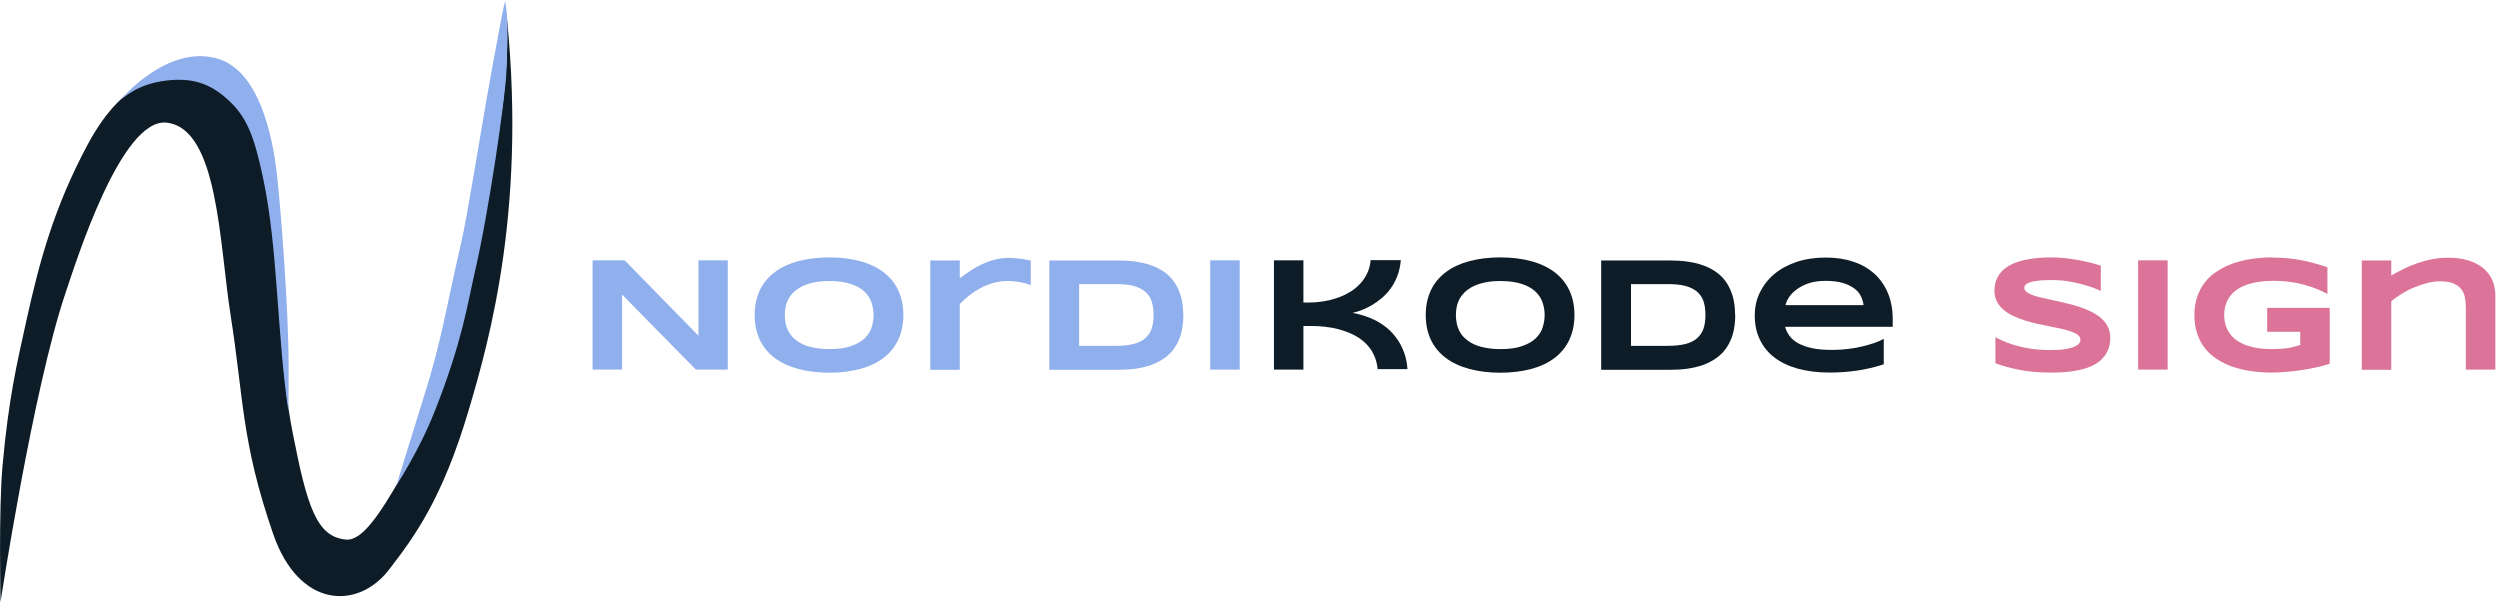
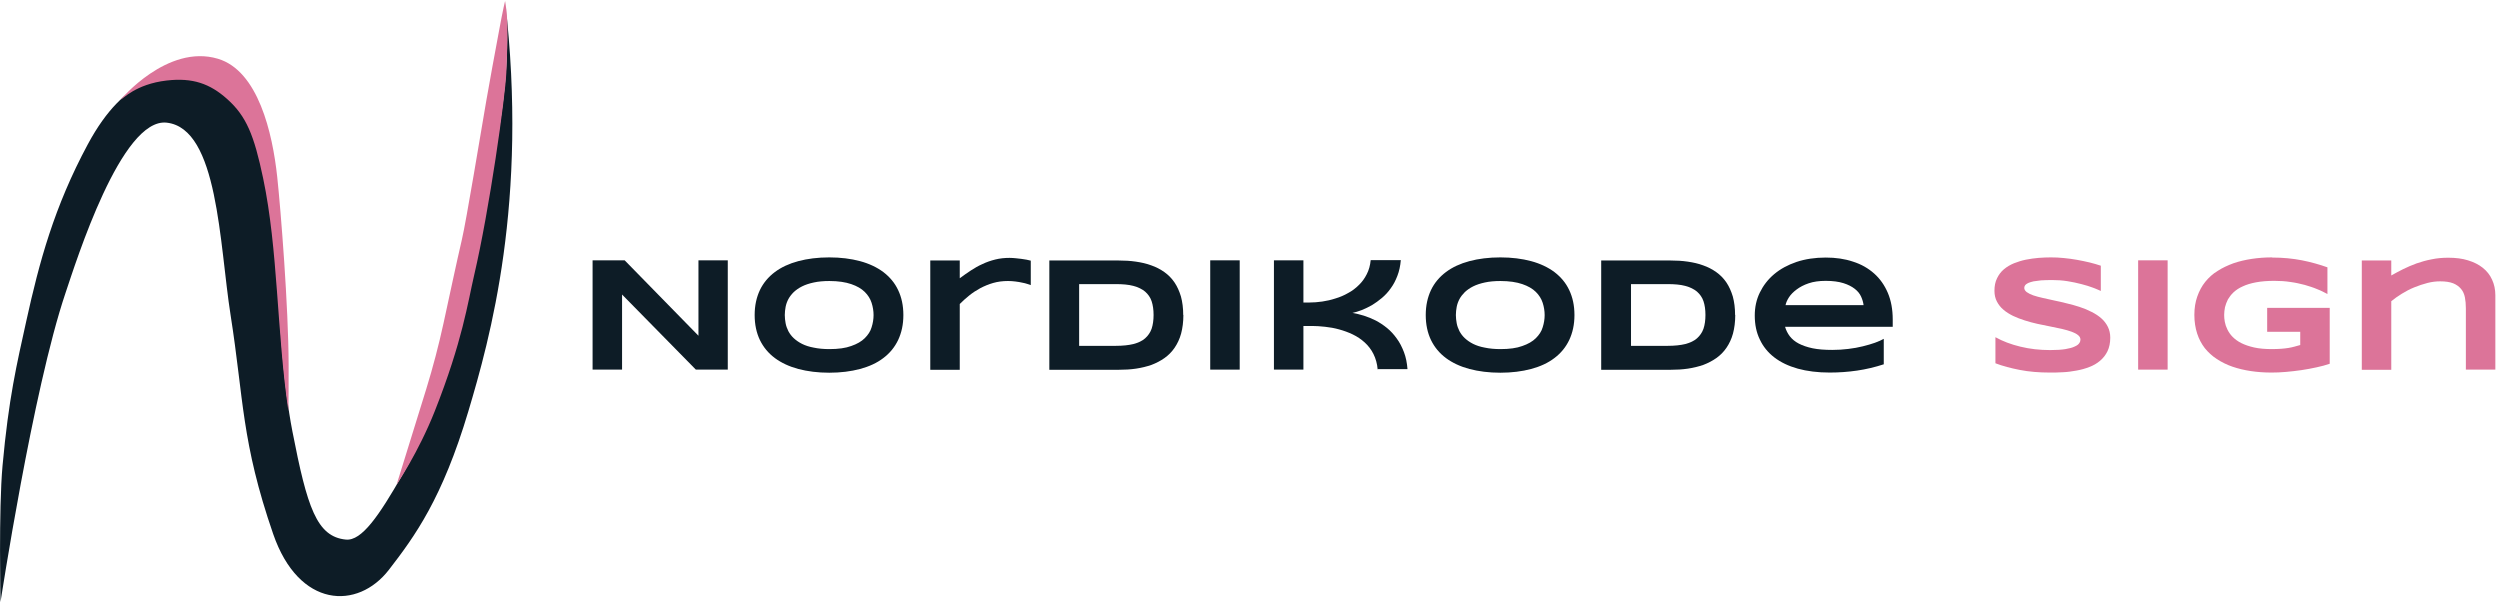
<svg xmlns="http://www.w3.org/2000/svg" viewBox="0 0 426 103" version="1.1" style="fill-rule:evenodd;clip-rule:evenodd;stroke-linejoin:round;stroke-miterlimit:2;">
  <g>
    <g transform="matrix(0.555096,0,0,0.555096,-148.5687,-955.3309)">
      <g>
        <g transform="matrix(50,0,0,50,444.3036,1834.483)">
-           <path d="M0.739,-0l-0.453,-0.461l0,0.461l-0.181,-0l0,-0.671l0.197,0l0.453,0.463l0,-0.463l0.18,0l0,0.671l-0.196,-0Z" style="fill:#90afed;fill-rule:nonzero;" />
+           <path d="M0.739,-0l-0.453,-0.461l0,0.461l-0.181,-0l0,-0.671l0.197,0l0.453,0.463l0,-0.463l0.18,0l0,0.671l-0.196,-0Z" style="fill:#0d1c26;fill-rule:nonzero;" />
        </g>
        <g transform="matrix(50,0,0,50,496.3056,1834.483)">
-           <path d="M0.973,-0.335c0,0.058 -0.011,0.108 -0.032,0.153c-0.021,0.044 -0.051,0.081 -0.091,0.111c-0.039,0.03 -0.087,0.052 -0.143,0.067c-0.056,0.015 -0.119,0.023 -0.189,0.023c-0.07,0 -0.133,-0.008 -0.19,-0.023c-0.056,-0.015 -0.105,-0.038 -0.144,-0.067c-0.04,-0.03 -0.07,-0.066 -0.092,-0.111c-0.021,-0.044 -0.032,-0.095 -0.032,-0.153c0,-0.058 0.011,-0.108 0.032,-0.153c0.021,-0.044 0.052,-0.081 0.092,-0.111c0.04,-0.03 0.088,-0.052 0.144,-0.067c0.056,-0.015 0.12,-0.023 0.19,-0.023c0.07,0 0.133,0.008 0.189,0.023c0.056,0.015 0.104,0.038 0.143,0.067c0.039,0.03 0.07,0.066 0.091,0.111c0.021,0.044 0.032,0.095 0.032,0.153Zm-0.183,0c0,-0.025 -0.004,-0.05 -0.012,-0.075c-0.008,-0.025 -0.022,-0.047 -0.042,-0.067c-0.02,-0.02 -0.048,-0.036 -0.083,-0.048c-0.035,-0.012 -0.08,-0.019 -0.134,-0.019c-0.036,0 -0.069,0.003 -0.096,0.009c-0.028,0.006 -0.052,0.014 -0.072,0.024c-0.02,0.01 -0.037,0.022 -0.051,0.035c-0.014,0.014 -0.025,0.028 -0.033,0.043c-0.008,0.015 -0.014,0.032 -0.017,0.048c-0.003,0.017 -0.005,0.033 -0.005,0.05c0,0.017 0.002,0.033 0.005,0.05c0.003,0.017 0.009,0.033 0.017,0.049c0.008,0.015 0.019,0.03 0.033,0.043c0.014,0.013 0.031,0.025 0.051,0.035c0.02,0.01 0.044,0.018 0.072,0.023c0.028,0.006 0.06,0.009 0.096,0.009c0.054,0 0.099,-0.006 0.134,-0.019c0.035,-0.012 0.063,-0.028 0.083,-0.048c0.02,-0.02 0.035,-0.042 0.042,-0.067c0.008,-0.025 0.012,-0.05 0.012,-0.075Z" style="fill:#90afed;fill-rule:nonzero;" />
+           <path d="M0.973,-0.335c0,0.058 -0.011,0.108 -0.032,0.153c-0.021,0.044 -0.051,0.081 -0.091,0.111c-0.039,0.03 -0.087,0.052 -0.143,0.067c-0.056,0.015 -0.119,0.023 -0.189,0.023c-0.07,0 -0.133,-0.008 -0.19,-0.023c-0.056,-0.015 -0.105,-0.038 -0.144,-0.067c-0.04,-0.03 -0.07,-0.066 -0.092,-0.111c-0.021,-0.044 -0.032,-0.095 -0.032,-0.153c0,-0.058 0.011,-0.108 0.032,-0.153c0.021,-0.044 0.052,-0.081 0.092,-0.111c0.04,-0.03 0.088,-0.052 0.144,-0.067c0.056,-0.015 0.12,-0.023 0.19,-0.023c0.07,0 0.133,0.008 0.189,0.023c0.056,0.015 0.104,0.038 0.143,0.067c0.039,0.03 0.07,0.066 0.091,0.111c0.021,0.044 0.032,0.095 0.032,0.153Zm-0.183,0c0,-0.025 -0.004,-0.05 -0.012,-0.075c-0.008,-0.025 -0.022,-0.047 -0.042,-0.067c-0.02,-0.02 -0.048,-0.036 -0.083,-0.048c-0.035,-0.012 -0.08,-0.019 -0.134,-0.019c-0.036,0 -0.069,0.003 -0.096,0.009c-0.028,0.006 -0.052,0.014 -0.072,0.024c-0.02,0.01 -0.037,0.022 -0.051,0.035c-0.014,0.014 -0.025,0.028 -0.033,0.043c-0.008,0.015 -0.014,0.032 -0.017,0.048c-0.003,0.017 -0.005,0.033 -0.005,0.05c0,0.017 0.002,0.033 0.005,0.05c0.003,0.017 0.009,0.033 0.017,0.049c0.008,0.015 0.019,0.03 0.033,0.043c0.014,0.013 0.031,0.025 0.051,0.035c0.02,0.01 0.044,0.018 0.072,0.023c0.028,0.006 0.06,0.009 0.096,0.009c0.054,0 0.099,-0.006 0.134,-0.019c0.035,-0.012 0.063,-0.028 0.083,-0.048c0.02,-0.02 0.035,-0.042 0.042,-0.067c0.008,-0.025 0.012,-0.05 0.012,-0.075Z" style="fill:#0d1c26;fill-rule:nonzero;" />
        </g>
        <g transform="matrix(50,0,0,50,547.9657,1834.483)">
-           <path d="M0.722,-0.519c-0.005,-0.002 -0.012,-0.004 -0.021,-0.007c-0.009,-0.003 -0.02,-0.006 -0.032,-0.008c-0.012,-0.003 -0.026,-0.005 -0.041,-0.007c-0.015,-0.002 -0.03,-0.003 -0.046,-0.003c-0.033,0 -0.063,0.004 -0.091,0.012c-0.028,0.008 -0.054,0.019 -0.079,0.032c-0.024,0.013 -0.047,0.028 -0.068,0.045c-0.021,0.017 -0.04,0.034 -0.058,0.052l0,0.404l-0.181,-0l0,-0.671l0.181,0l0,0.109c0.022,-0.016 0.044,-0.032 0.067,-0.047c0.023,-0.015 0.047,-0.029 0.072,-0.04c0.025,-0.012 0.051,-0.021 0.079,-0.028c0.028,-0.007 0.057,-0.01 0.088,-0.01c0.012,0 0.024,0.001 0.036,0.002c0.012,0.001 0.024,0.003 0.036,0.004c0.012,0.002 0.022,0.003 0.032,0.005c0.01,0.002 0.019,0.004 0.026,0.006l0,0.152Z" style="fill:#90afed;fill-rule:nonzero;" />
+           <path d="M0.722,-0.519c-0.005,-0.002 -0.012,-0.004 -0.021,-0.007c-0.009,-0.003 -0.02,-0.006 -0.032,-0.008c-0.012,-0.003 -0.026,-0.005 -0.041,-0.007c-0.015,-0.002 -0.03,-0.003 -0.046,-0.003c-0.033,0 -0.063,0.004 -0.091,0.012c-0.028,0.008 -0.054,0.019 -0.079,0.032c-0.024,0.013 -0.047,0.028 -0.068,0.045c-0.021,0.017 -0.04,0.034 -0.058,0.052l0,0.404l-0.181,-0l0,-0.671l0.181,0l0,0.109c0.022,-0.016 0.044,-0.032 0.067,-0.047c0.023,-0.015 0.047,-0.029 0.072,-0.04c0.025,-0.012 0.051,-0.021 0.079,-0.028c0.028,-0.007 0.057,-0.01 0.088,-0.01c0.012,0 0.024,0.001 0.036,0.002c0.012,0.001 0.024,0.003 0.036,0.004c0.012,0.002 0.022,0.003 0.032,0.005c0.01,0.002 0.019,0.004 0.026,0.006l0,0.152Z" style="fill:#0d1c26;fill-rule:nonzero;" />
        </g>
        <g transform="matrix(50,0,0,50,584.5624,1834.483)">
-           <path d="M0.927,-0.336c0,0.043 -0.005,0.081 -0.014,0.115c-0.009,0.033 -0.023,0.062 -0.04,0.087c-0.017,0.025 -0.038,0.046 -0.062,0.063c-0.024,0.017 -0.051,0.031 -0.08,0.042c-0.029,0.01 -0.061,0.018 -0.095,0.023c-0.034,0.005 -0.069,0.007 -0.106,0.007l-0.426,-0l0,-0.671l0.425,0c0.037,0 0.072,0.002 0.106,0.007c0.034,0.005 0.066,0.012 0.095,0.023c0.029,0.01 0.056,0.024 0.08,0.041c0.024,0.017 0.045,0.038 0.062,0.063c0.017,0.025 0.03,0.054 0.04,0.087c0.009,0.033 0.014,0.071 0.014,0.114Zm-0.183,0c0,-0.032 -0.004,-0.06 -0.012,-0.084c-0.008,-0.024 -0.022,-0.043 -0.04,-0.059c-0.018,-0.015 -0.042,-0.027 -0.072,-0.035c-0.03,-0.008 -0.066,-0.011 -0.108,-0.011l-0.225,0l0,0.379l0.225,0c0.043,0 0.079,-0.004 0.108,-0.011c0.03,-0.008 0.054,-0.019 0.072,-0.035c0.018,-0.016 0.032,-0.036 0.04,-0.059c0.008,-0.024 0.012,-0.052 0.012,-0.084Z" style="fill:#90afed;fill-rule:nonzero;" />
+           <path d="M0.927,-0.336c0,0.043 -0.005,0.081 -0.014,0.115c-0.009,0.033 -0.023,0.062 -0.04,0.087c-0.017,0.025 -0.038,0.046 -0.062,0.063c-0.024,0.017 -0.051,0.031 -0.08,0.042c-0.029,0.01 -0.061,0.018 -0.095,0.023c-0.034,0.005 -0.069,0.007 -0.106,0.007l-0.426,-0l0,-0.671l0.425,0c0.037,0 0.072,0.002 0.106,0.007c0.034,0.005 0.066,0.012 0.095,0.023c0.029,0.01 0.056,0.024 0.08,0.041c0.024,0.017 0.045,0.038 0.062,0.063c0.017,0.025 0.03,0.054 0.04,0.087c0.009,0.033 0.014,0.071 0.014,0.114Zm-0.183,0c0,-0.032 -0.004,-0.06 -0.012,-0.084c-0.008,-0.024 -0.022,-0.043 -0.04,-0.059c-0.018,-0.015 -0.042,-0.027 -0.072,-0.035c-0.03,-0.008 -0.066,-0.011 -0.108,-0.011l-0.225,0l0,0.379l0.225,0c0.043,0 0.079,-0.004 0.108,-0.011c0.03,-0.008 0.054,-0.019 0.072,-0.035c0.018,-0.016 0.032,-0.036 0.04,-0.059c0.008,-0.024 0.012,-0.052 0.012,-0.084Z" style="fill:#0d1c26;fill-rule:nonzero;" />
        </g>
        <g transform="matrix(50,0,0,50,633.9032,1834.483)">
-           <rect x="0.105" y="-0.671" width="0.181" height="0.671" style="fill:#90afed;fill-rule:nonzero;" />
+           <rect x="0.105" y="-0.671" width="0.181" height="0.671" style="fill:#0d1c26;fill-rule:nonzero;" />
        </g>
-       </g>
-       <g>
        <g transform="matrix(50,0,0,50,653.4589,1834.483)">
          <path d="M0.742,-0c-0.003,-0.036 -0.012,-0.068 -0.026,-0.096c-0.014,-0.028 -0.032,-0.051 -0.054,-0.071c-0.022,-0.02 -0.046,-0.036 -0.073,-0.049c-0.027,-0.013 -0.055,-0.023 -0.084,-0.031c-0.029,-0.008 -0.057,-0.013 -0.086,-0.016c-0.028,-0.003 -0.055,-0.005 -0.079,-0.005l-0.054,0l0,0.268l-0.181,-0l0,-0.671l0.181,0l0,0.259l0.037,0c0.025,0 0.051,-0.002 0.079,-0.006c0.027,-0.004 0.054,-0.01 0.081,-0.019c0.027,-0.008 0.053,-0.019 0.077,-0.033c0.025,-0.013 0.047,-0.03 0.066,-0.049c0.02,-0.019 0.036,-0.041 0.049,-0.067c0.013,-0.025 0.021,-0.054 0.024,-0.086l0.185,0c-0.003,0.035 -0.01,0.068 -0.021,0.096c-0.011,0.029 -0.024,0.054 -0.041,0.077c-0.016,0.023 -0.034,0.042 -0.054,0.059c-0.02,0.017 -0.04,0.031 -0.061,0.044c-0.021,0.012 -0.042,0.022 -0.062,0.03c-0.021,0.008 -0.04,0.014 -0.058,0.018c0.023,0.004 0.046,0.009 0.071,0.017c0.025,0.008 0.049,0.018 0.073,0.03c0.024,0.013 0.047,0.028 0.069,0.046c0.022,0.018 0.042,0.04 0.059,0.064c0.018,0.024 0.032,0.052 0.044,0.083c0.012,0.031 0.019,0.066 0.022,0.105l-0.185,-0Z" style="fill:#0d1c26;fill-rule:nonzero;" />
        </g>
        <g transform="matrix(50,0,0,50,702.3114,1834.483)">
          <path d="M0.973,-0.335c0,0.058 -0.011,0.108 -0.032,0.153c-0.021,0.044 -0.051,0.081 -0.091,0.111c-0.039,0.03 -0.087,0.052 -0.143,0.067c-0.056,0.015 -0.119,0.023 -0.189,0.023c-0.07,0 -0.133,-0.008 -0.19,-0.023c-0.056,-0.015 -0.105,-0.038 -0.144,-0.067c-0.04,-0.03 -0.07,-0.066 -0.092,-0.111c-0.021,-0.044 -0.032,-0.095 -0.032,-0.153c0,-0.058 0.011,-0.108 0.032,-0.153c0.021,-0.044 0.052,-0.081 0.092,-0.111c0.04,-0.03 0.088,-0.052 0.144,-0.067c0.056,-0.015 0.12,-0.023 0.19,-0.023c0.07,0 0.133,0.008 0.189,0.023c0.056,0.015 0.104,0.038 0.143,0.067c0.039,0.03 0.07,0.066 0.091,0.111c0.021,0.044 0.032,0.095 0.032,0.153Zm-0.183,0c0,-0.025 -0.004,-0.05 -0.012,-0.075c-0.008,-0.025 -0.022,-0.047 -0.042,-0.067c-0.02,-0.02 -0.048,-0.036 -0.083,-0.048c-0.035,-0.012 -0.08,-0.019 -0.134,-0.019c-0.036,0 -0.069,0.003 -0.096,0.009c-0.028,0.006 -0.052,0.014 -0.072,0.024c-0.02,0.01 -0.037,0.022 -0.051,0.035c-0.014,0.014 -0.025,0.028 -0.033,0.043c-0.008,0.015 -0.014,0.032 -0.017,0.048c-0.003,0.017 -0.005,0.033 -0.005,0.05c0,0.017 0.002,0.033 0.005,0.05c0.003,0.017 0.009,0.033 0.017,0.049c0.008,0.015 0.019,0.03 0.033,0.043c0.014,0.013 0.031,0.025 0.051,0.035c0.02,0.01 0.044,0.018 0.072,0.023c0.028,0.006 0.06,0.009 0.096,0.009c0.054,0 0.099,-0.006 0.134,-0.019c0.035,-0.012 0.063,-0.028 0.083,-0.048c0.02,-0.02 0.035,-0.042 0.042,-0.067c0.008,-0.025 0.012,-0.05 0.012,-0.075Z" style="fill:#0d1c26;fill-rule:nonzero;" />
        </g>
        <g transform="matrix(50,0,0,50,753.9716,1834.483)">
          <path d="M0.927,-0.336c0,0.043 -0.005,0.081 -0.014,0.115c-0.009,0.033 -0.023,0.062 -0.04,0.087c-0.017,0.025 -0.038,0.046 -0.062,0.063c-0.024,0.017 -0.051,0.031 -0.08,0.042c-0.029,0.01 -0.061,0.018 -0.095,0.023c-0.034,0.005 -0.069,0.007 -0.106,0.007l-0.426,-0l0,-0.671l0.425,0c0.037,0 0.072,0.002 0.106,0.007c0.034,0.005 0.066,0.012 0.095,0.023c0.029,0.01 0.056,0.024 0.08,0.041c0.024,0.017 0.045,0.038 0.062,0.063c0.017,0.025 0.03,0.054 0.04,0.087c0.009,0.033 0.014,0.071 0.014,0.114Zm-0.183,0c0,-0.032 -0.004,-0.06 -0.012,-0.084c-0.008,-0.024 -0.022,-0.043 -0.04,-0.059c-0.018,-0.015 -0.042,-0.027 -0.072,-0.035c-0.03,-0.008 -0.066,-0.011 -0.108,-0.011l-0.225,0l0,0.379l0.225,0c0.043,0 0.079,-0.004 0.108,-0.011c0.03,-0.008 0.054,-0.019 0.072,-0.035c0.018,-0.016 0.032,-0.036 0.04,-0.059c0.008,-0.024 0.012,-0.052 0.012,-0.084Z" style="fill:#0d1c26;fill-rule:nonzero;" />
        </g>
        <g transform="matrix(50,0,0,50,803.3124,1834.483)">
          <path d="M0.853,-0.033c-0.055,0.018 -0.11,0.031 -0.165,0.039c-0.055,0.008 -0.111,0.012 -0.168,0.012c-0.073,0 -0.138,-0.008 -0.196,-0.024c-0.057,-0.016 -0.105,-0.039 -0.144,-0.069c-0.039,-0.03 -0.069,-0.067 -0.089,-0.11c-0.021,-0.043 -0.031,-0.092 -0.031,-0.147c0,-0.051 0.01,-0.098 0.031,-0.141c0.021,-0.043 0.05,-0.081 0.088,-0.113c0.038,-0.032 0.084,-0.057 0.137,-0.075c0.054,-0.018 0.114,-0.027 0.18,-0.027c0.061,0 0.117,0.008 0.167,0.025c0.051,0.016 0.094,0.041 0.13,0.073c0.036,0.032 0.064,0.072 0.084,0.119c0.02,0.047 0.03,0.102 0.03,0.163l0,0.045l-0.661,0c0.006,0.021 0.016,0.041 0.029,0.058c0.014,0.018 0.032,0.033 0.055,0.045c0.023,0.012 0.052,0.022 0.085,0.029c0.034,0.007 0.074,0.01 0.121,0.01c0.033,0 0.066,-0.002 0.098,-0.006c0.032,-0.004 0.062,-0.009 0.089,-0.016c0.028,-0.007 0.053,-0.014 0.075,-0.022c0.022,-0.008 0.04,-0.016 0.054,-0.024l0,0.157Zm-0.125,-0.363c-0.002,-0.017 -0.007,-0.034 -0.015,-0.052c-0.008,-0.018 -0.021,-0.034 -0.039,-0.048c-0.018,-0.014 -0.041,-0.026 -0.07,-0.035c-0.029,-0.009 -0.065,-0.014 -0.108,-0.014c-0.041,0 -0.076,0.005 -0.105,0.015c-0.03,0.01 -0.054,0.023 -0.074,0.038c-0.02,0.015 -0.036,0.031 -0.047,0.048c-0.011,0.017 -0.018,0.033 -0.021,0.048l0.481,0Z" style="fill:#0d1c26;fill-rule:nonzero;" />
        </g>
      </g>
    </g>
    <g>
      <path d="M0.088,102.597c0,0 5.495,-36.107 11.054,-52.61c1.866,-5.54 9.531,-29.973 17.274,-29.085c8.78,1.006 8.955,20.595 10.885,32.85c2.242,14.233 1.817,21.509 7.246,37.232c4.387,12.706 14.414,12.981 19.724,6.107c4.411,-5.71 9.105,-12.139 13.54,-27.022c3.654,-12.261 10.239,-35.632 6.253,-69.897c0,0 0.986,6.141 -0.291,16.707c-1.277,10.565 -6.193,37.233 -10.606,48.089c-4.413,10.856 -2.71,9.184 -6.64,16.026c-3.93,6.841 -6.875,11.218 -9.591,10.951c-4.985,-0.489 -6.599,-5.532 -9.107,-18.429c-3.163,-16.269 -1.957,-38.494 -5.004,-47.049c-2.409,-6.763 -4.652,-12.362 -12.283,-13.373c-4.17,-0.552 -11.145,-0.461 -17.566,11.47c-5.758,10.7 -8.284,20.095 -10.496,30.139c-1.632,7.409 -3.001,13.129 -4.048,24.653c-0.676,7.444 -0.344,23.241 -0.344,23.241Z" style="fill:#0d1c26;" />
-       <path d="M20.561,16.973c0,0 7.959,-9.529 16.562,-6.964c6.862,2.046 9.313,12.61 10.12,20.172c0.608,5.693 1.912,22.116 1.941,31.983c0.007,2.282 -0.014,7.141 -0.038,7.905c-2.011,-13.702 -1.749,-27.503 -4.307,-39.685c-1.551,-7.388 -2.862,-10.583 -6.122,-13.501c-2.951,-2.642 -5.904,-3.674 -10.315,-3.163c-5.312,0.615 -7.506,3.204 -7.84,3.253Z" style="fill:#90afed;" />
-       <path d="M67.588,82.569c0,0 3.721,-5.495 6.494,-12.5c4.742,-11.978 5.644,-18.591 6.71,-23.158c2.62,-11.224 5.298,-30.3 5.486,-34.522c0.173,-3.883 0.308,-8.45 0.009,-10.712c-0.059,-0.445 -0.22,-1.505 -0.22,-1.505c0,0 -0.343,1.295 -1.075,5.315c-1.139,6.258 -1.141,6.005 -2.137,11.738c-0.985,5.672 -3.372,20.277 -4.155,23.621c-0.92,3.931 -2.229,10.131 -3.12,14.217c-0.811,3.721 -1.808,7.532 -2.942,11.21c-2.489,8.072 -5.052,16.297 -5.052,16.297Z" style="fill:#90afed;" />
+       <path d="M20.561,16.973c0,0 7.959,-9.529 16.562,-6.964c6.862,2.046 9.313,12.61 10.12,20.172c0.608,5.693 1.912,22.116 1.941,31.983c0.007,2.282 -0.014,7.141 -0.038,7.905c-2.011,-13.702 -1.749,-27.503 -4.307,-39.685c-1.551,-7.388 -2.862,-10.583 -6.122,-13.501c-2.951,-2.642 -5.904,-3.674 -10.315,-3.163c-5.312,0.615 -7.506,3.204 -7.84,3.253Z" style="fill:#dc7499;" />
+       <path d="M67.588,82.569c0,0 3.721,-5.495 6.494,-12.5c4.742,-11.978 5.644,-18.591 6.71,-23.158c2.62,-11.224 5.298,-30.3 5.486,-34.522c0.173,-3.883 0.308,-8.45 0.009,-10.712c-0.059,-0.445 -0.22,-1.505 -0.22,-1.505c0,0 -0.343,1.295 -1.075,5.315c-1.139,6.258 -1.141,6.005 -2.137,11.738c-0.985,5.672 -3.372,20.277 -4.155,23.621c-0.92,3.931 -2.229,10.131 -3.12,14.217c-0.811,3.721 -1.808,7.532 -2.942,11.21c-2.489,8.072 -5.052,16.297 -5.052,16.297Z" style="fill:#dc7499;" />
    </g>
    <g transform="matrix(0.555096,0,0,0.555096,91.33647,-955.3309)">
      <g>
        <g transform="matrix(50,0,0,50,444.3036,1834.483)">
          <path d="M0.723,-0.482c-0.013,-0.006 -0.029,-0.013 -0.05,-0.021c-0.021,-0.008 -0.044,-0.015 -0.071,-0.022c-0.026,-0.007 -0.055,-0.013 -0.086,-0.018c-0.031,-0.005 -0.063,-0.007 -0.095,-0.007c-0.026,0 -0.048,0.001 -0.067,0.002c-0.018,0.002 -0.034,0.004 -0.046,0.006c-0.013,0.003 -0.022,0.006 -0.03,0.009c-0.007,0.003 -0.013,0.007 -0.017,0.01c-0.004,0.004 -0.006,0.007 -0.008,0.011c-0.001,0.004 -0.002,0.007 -0.002,0.01c0,0.01 0.005,0.018 0.015,0.026c0.01,0.007 0.023,0.014 0.04,0.02c0.017,0.006 0.037,0.011 0.059,0.016c0.022,0.005 0.046,0.01 0.072,0.016c0.025,0.005 0.051,0.011 0.078,0.018c0.027,0.006 0.053,0.014 0.078,0.022c0.025,0.008 0.049,0.018 0.072,0.03c0.022,0.011 0.042,0.024 0.059,0.039c0.017,0.015 0.03,0.032 0.04,0.052c0.01,0.02 0.015,0.042 0.015,0.067c0,0.032 -0.006,0.06 -0.017,0.083c-0.011,0.023 -0.027,0.043 -0.046,0.059c-0.019,0.016 -0.041,0.029 -0.066,0.038c-0.025,0.01 -0.051,0.017 -0.079,0.022c-0.028,0.005 -0.055,0.009 -0.083,0.01c-0.028,0.002 -0.055,0.002 -0.08,0.002c-0.066,0 -0.128,-0.005 -0.184,-0.016c-0.056,-0.011 -0.106,-0.024 -0.15,-0.041l0,-0.16c0.045,0.025 0.095,0.044 0.153,0.058c0.057,0.014 0.118,0.021 0.183,0.021c0.038,0 0.07,-0.002 0.094,-0.006c0.024,-0.004 0.043,-0.009 0.057,-0.016c0.014,-0.006 0.023,-0.013 0.028,-0.021c0.005,-0.007 0.007,-0.015 0.007,-0.021c0,-0.011 -0.005,-0.02 -0.015,-0.028c-0.01,-0.008 -0.023,-0.015 -0.04,-0.021c-0.017,-0.006 -0.037,-0.012 -0.059,-0.017c-0.022,-0.005 -0.046,-0.01 -0.072,-0.015c-0.025,-0.005 -0.051,-0.01 -0.078,-0.016c-0.027,-0.006 -0.053,-0.013 -0.078,-0.021c-0.025,-0.008 -0.049,-0.017 -0.072,-0.028c-0.022,-0.011 -0.042,-0.023 -0.059,-0.038c-0.017,-0.014 -0.03,-0.031 -0.04,-0.05c-0.01,-0.019 -0.015,-0.041 -0.015,-0.066c0,-0.03 0.005,-0.055 0.016,-0.077c0.01,-0.021 0.024,-0.04 0.042,-0.055c0.018,-0.015 0.038,-0.027 0.062,-0.037c0.023,-0.009 0.048,-0.017 0.073,-0.022c0.026,-0.005 0.052,-0.009 0.078,-0.011c0.026,-0.002 0.051,-0.003 0.075,-0.003c0.026,0 0.053,0.001 0.08,0.004c0.028,0.003 0.055,0.006 0.081,0.011c0.027,0.005 0.052,0.01 0.077,0.016c0.025,0.006 0.048,0.013 0.069,0.02l0,0.155Z" style="fill:#dc7499;fill-rule:nonzero;" />
        </g>
        <g transform="matrix(50,0,0,50,486.5644,1834.483)">
          <rect x="0.105" y="-0.671" width="0.181" height="0.671" style="fill:#dc7499;fill-rule:nonzero;" />
        </g>
        <g transform="matrix(50,0,0,50,506.12,1834.483)">
          <path d="M0.537,-0.688c0.066,0 0.127,0.006 0.183,0.017c0.056,0.011 0.108,0.026 0.156,0.043l0,0.164c-0.019,-0.01 -0.039,-0.021 -0.063,-0.03c-0.023,-0.01 -0.049,-0.018 -0.076,-0.026c-0.027,-0.007 -0.057,-0.014 -0.088,-0.018c-0.031,-0.005 -0.064,-0.007 -0.099,-0.007c-0.043,0 -0.08,0.003 -0.112,0.009c-0.032,0.006 -0.059,0.014 -0.082,0.025c-0.023,0.01 -0.042,0.023 -0.056,0.036c-0.015,0.014 -0.026,0.029 -0.035,0.044c-0.008,0.016 -0.014,0.032 -0.018,0.048c-0.003,0.016 -0.005,0.032 -0.005,0.047c0,0.013 0.001,0.028 0.004,0.043c0.003,0.016 0.008,0.031 0.016,0.047c0.008,0.016 0.018,0.031 0.032,0.045c0.014,0.014 0.031,0.027 0.053,0.038c0.022,0.011 0.048,0.02 0.079,0.027c0.031,0.007 0.068,0.01 0.11,0.01c0.021,0 0.04,-0.001 0.056,-0.002c0.016,-0.001 0.031,-0.003 0.044,-0.005c0.013,-0.002 0.026,-0.005 0.037,-0.008c0.012,-0.003 0.024,-0.007 0.036,-0.01l0,-0.081l-0.203,0l0,-0.147l0.384,0l0,0.343c-0.024,0.008 -0.051,0.016 -0.081,0.022c-0.03,0.007 -0.061,0.012 -0.092,0.017c-0.032,0.005 -0.064,0.008 -0.095,0.011c-0.032,0.003 -0.062,0.004 -0.09,0.004c-0.044,0 -0.086,-0.003 -0.126,-0.009c-0.04,-0.006 -0.078,-0.015 -0.113,-0.027c-0.035,-0.012 -0.067,-0.028 -0.096,-0.047c-0.029,-0.019 -0.053,-0.041 -0.074,-0.067c-0.02,-0.026 -0.036,-0.056 -0.047,-0.09c-0.011,-0.034 -0.017,-0.072 -0.017,-0.114c0,-0.042 0.006,-0.079 0.018,-0.113c0.012,-0.034 0.028,-0.064 0.049,-0.09c0.021,-0.026 0.046,-0.049 0.076,-0.067c0.029,-0.019 0.062,-0.034 0.097,-0.047c0.035,-0.012 0.073,-0.021 0.113,-0.027c0.04,-0.006 0.082,-0.009 0.124,-0.009Z" style="fill:#dc7499;fill-rule:nonzero;" />
        </g>
        <g transform="matrix(50,0,0,50,555.2167,1834.483)">
          <path d="M0.744,-0l0,-0.376c0,-0.025 -0.002,-0.048 -0.006,-0.068c-0.004,-0.02 -0.012,-0.038 -0.024,-0.052c-0.012,-0.014 -0.028,-0.026 -0.048,-0.034c-0.021,-0.008 -0.047,-0.012 -0.08,-0.012c-0.025,0 -0.051,0.003 -0.078,0.01c-0.027,0.007 -0.054,0.016 -0.081,0.027c-0.027,0.011 -0.052,0.024 -0.076,0.039c-0.024,0.015 -0.046,0.03 -0.065,0.046l0,0.421l-0.181,-0l0,-0.671l0.181,0l0,0.092c0.023,-0.013 0.047,-0.026 0.073,-0.039c0.026,-0.013 0.053,-0.024 0.082,-0.035c0.029,-0.01 0.06,-0.019 0.092,-0.025c0.033,-0.007 0.067,-0.01 0.103,-0.01c0.045,0 0.086,0.005 0.121,0.016c0.036,0.011 0.066,0.026 0.091,0.046c0.025,0.02 0.044,0.044 0.057,0.073c0.013,0.028 0.02,0.06 0.02,0.095l0,0.457l-0.181,-0Z" style="fill:#dc7499;fill-rule:nonzero;" />
        </g>
      </g>
    </g>
  </g>
</svg>
